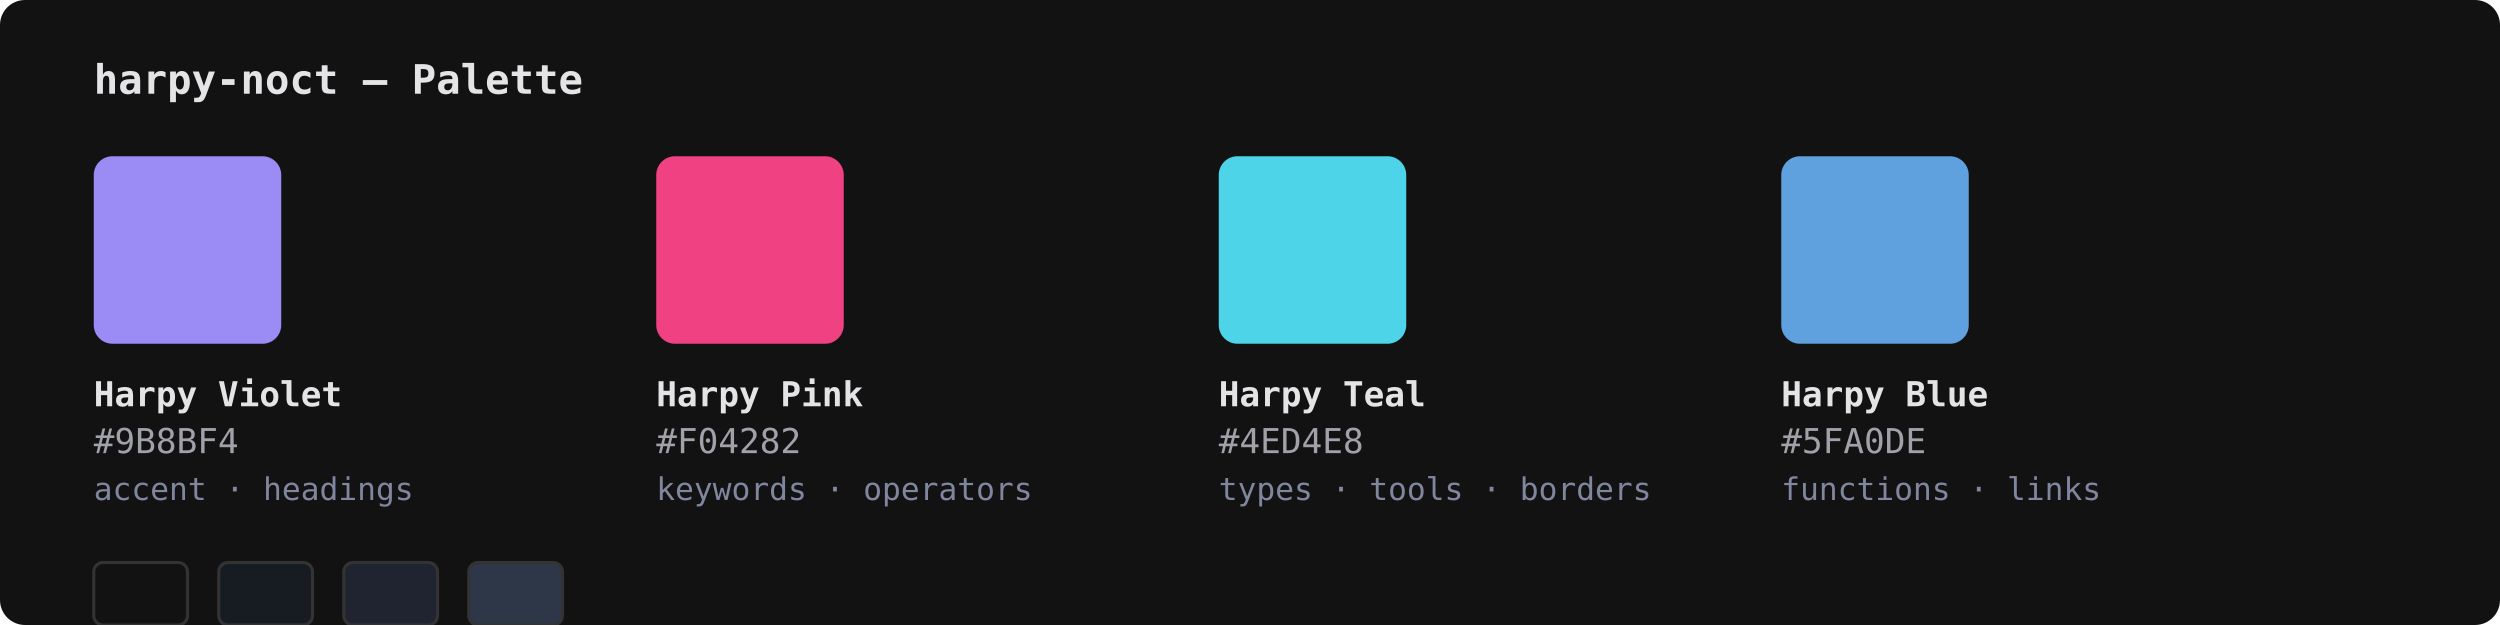
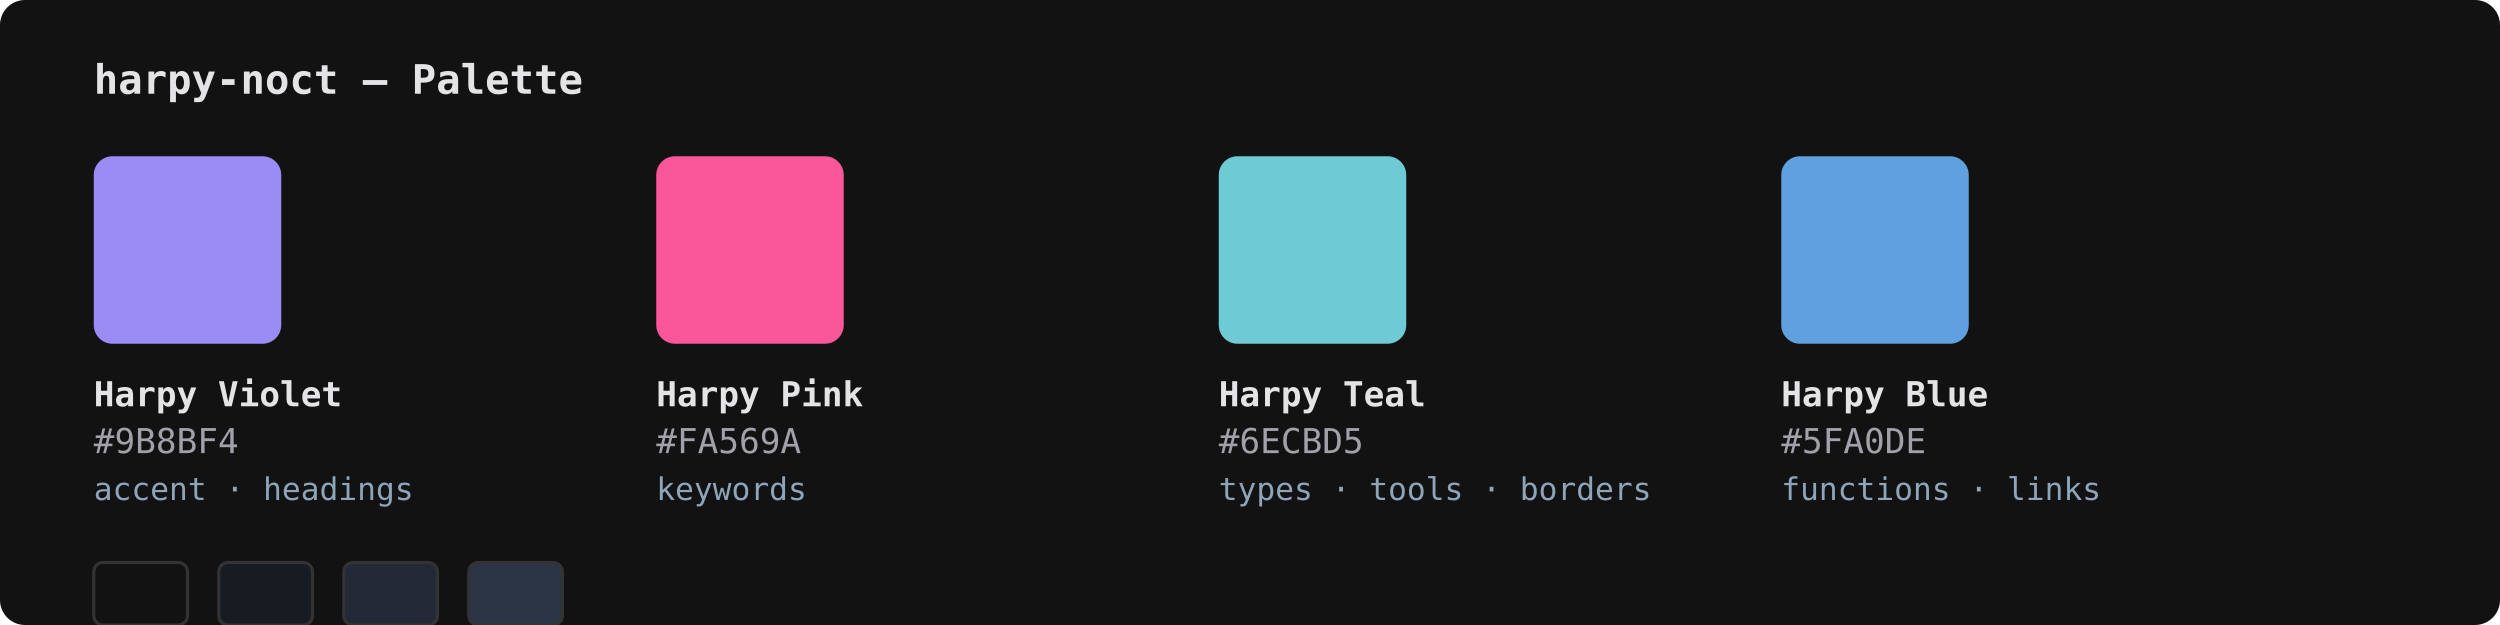
<svg xmlns="http://www.w3.org/2000/svg" viewBox="0 0 800 200" font-family="'SF Mono','Cascadia Code','JetBrains Mono','Fira Code',monospace">
  <defs>
    <style>
      .title { fill: #e4e4e7; font-size: 13px; }
      .hex { fill: #a1a1aa; font-size: 11px; }
    </style>
  </defs>
  <rect width="800" height="200" fill="#121212" rx="8" />
  <text x="30" y="30" class="title" font-weight="700">harpy-noct — Palette</text>
  <rect x="30" y="50" width="60" height="60" rx="6" fill="#9B8BF4" />
  <text x="30" y="130" fill="#e4e4e7" font-size="11px" font-weight="700">Harpy Violet</text>
  <text x="30" y="145" class="hex">#9B8BF4</text>
-   <text x="30" y="160" fill="#7F869E" font-size="10px">accent · headings</text>
-   <rect x="210" y="50" width="60" height="60" rx="6" fill="#F04282" />
+   <text x="30" y="160" fill="#8DA4B9" font-size="10px">accent · headings</text>
+   <rect x="210" y="50" width="60" height="60" rx="6" fill="#FA569A" />
  <text x="210" y="130" fill="#e4e4e7" font-size="11px" font-weight="700">Harpy Pink</text>
-   <text x="210" y="145" class="hex">#F04282</text>
-   <text x="210" y="160" fill="#7F869E" font-size="10px">keywords · operators</text>
-   <rect x="390" y="50" width="60" height="60" rx="6" fill="#4ED4E8" />
+   <text x="210" y="145" class="hex">#FA569A</text>
+   <text x="210" y="160" fill="#8DA4B9" font-size="10px">keywords</text>
+   <rect x="390" y="50" width="60" height="60" rx="6" fill="#6ECBD5" />
  <text x="390" y="130" fill="#e4e4e7" font-size="11px" font-weight="700">Harpy Teal</text>
-   <text x="390" y="145" class="hex">#4ED4E8</text>
-   <text x="390" y="160" fill="#7F869E" font-size="10px">types · tools · borders</text>
+   <text x="390" y="145" class="hex">#6ECBD5</text>
+   <text x="390" y="160" fill="#8DA4B9" font-size="10px">types · tools · borders</text>
  <rect x="570" y="50" width="60" height="60" rx="6" fill="#5FA0DE" />
  <text x="570" y="130" fill="#e4e4e7" font-size="11px" font-weight="700">Harpy Blue</text>
  <text x="570" y="145" class="hex">#5FA0DE</text>
-   <text x="570" y="160" fill="#7F869E" font-size="10px">functions · links</text>
+   <text x="570" y="160" fill="#8DA4B9" font-size="10px">functions · links</text>
  <rect x="30" y="180" width="30" height="20" rx="3" fill="#121212" stroke="#333" stroke-width="1" />
  <rect x="70" y="180" width="30" height="20" rx="3" fill="#171B22" stroke="#333" stroke-width="1" />
-   <rect x="110" y="180" width="30" height="20" rx="3" fill="#1F2430" stroke="#333" stroke-width="1" />
-   <rect x="150" y="180" width="30" height="20" rx="3" fill="#2D3748" stroke="#333" stroke-width="1" />
+   <rect x="110" y="180" width="30" height="20" rx="3" fill="#232936" stroke="#333" stroke-width="1" />
+   <rect x="150" y="180" width="30" height="20" rx="3" fill="#2B3445" stroke="#333" stroke-width="1" />
</svg>
